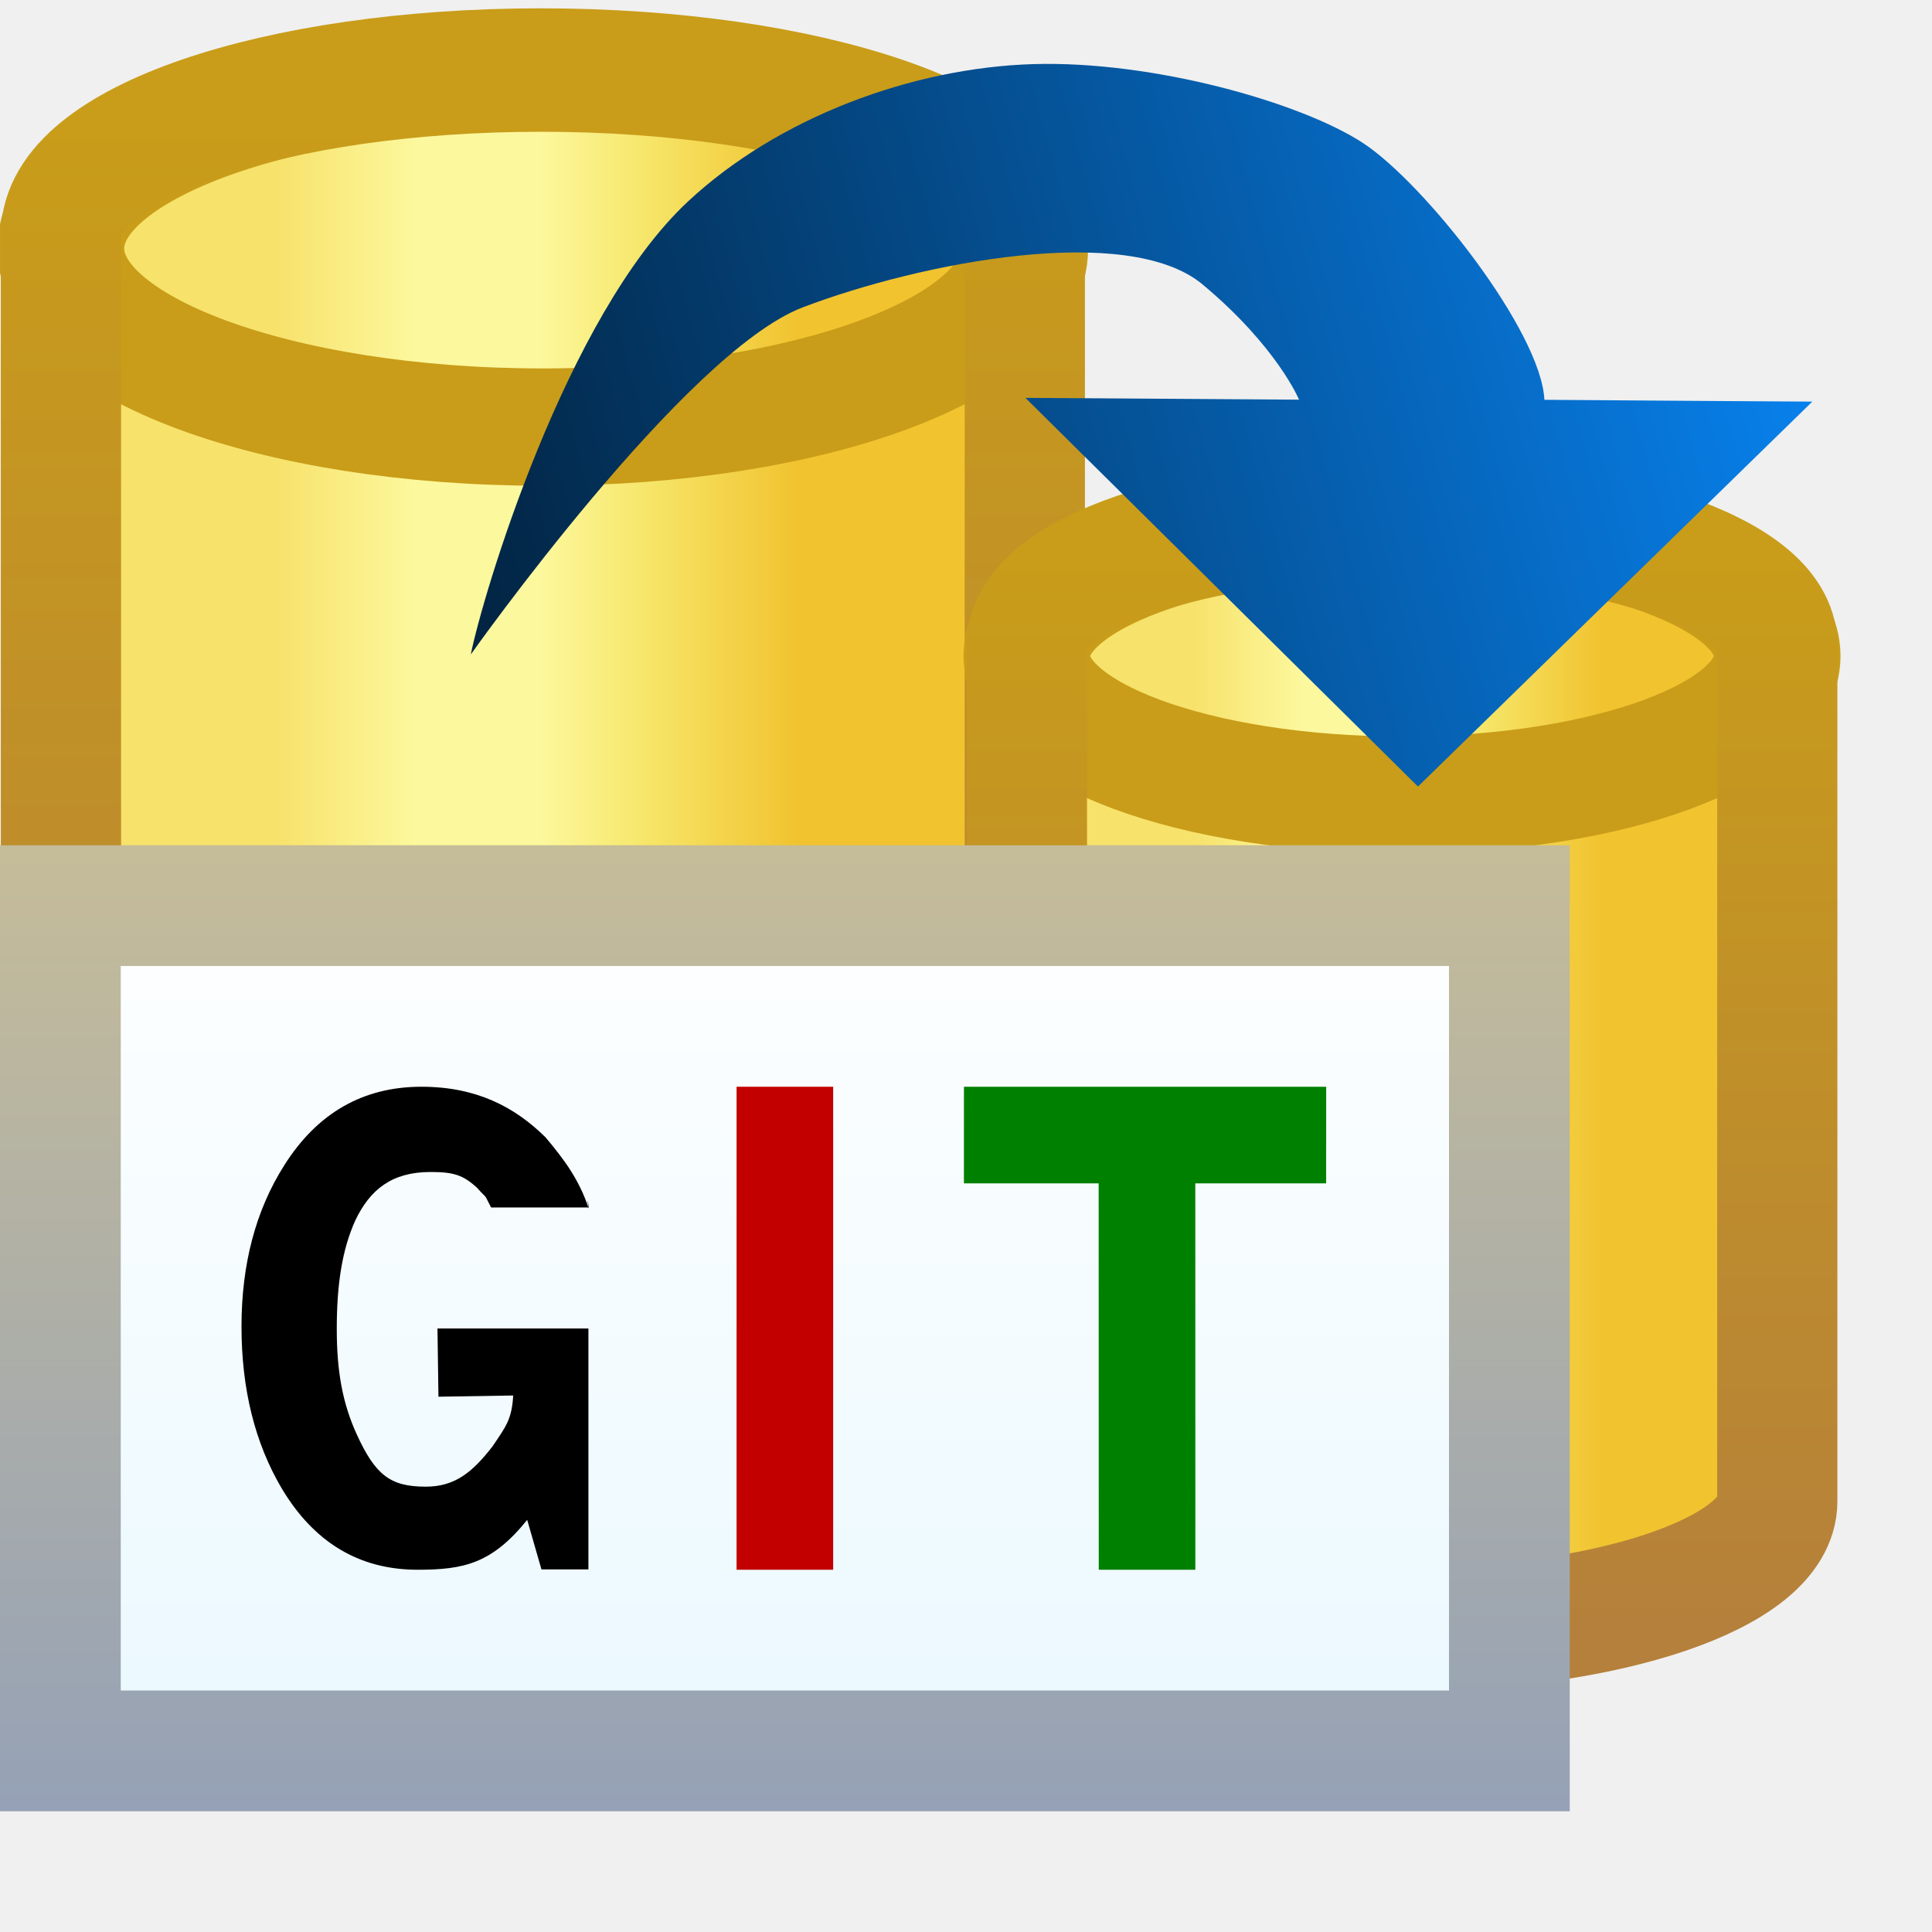
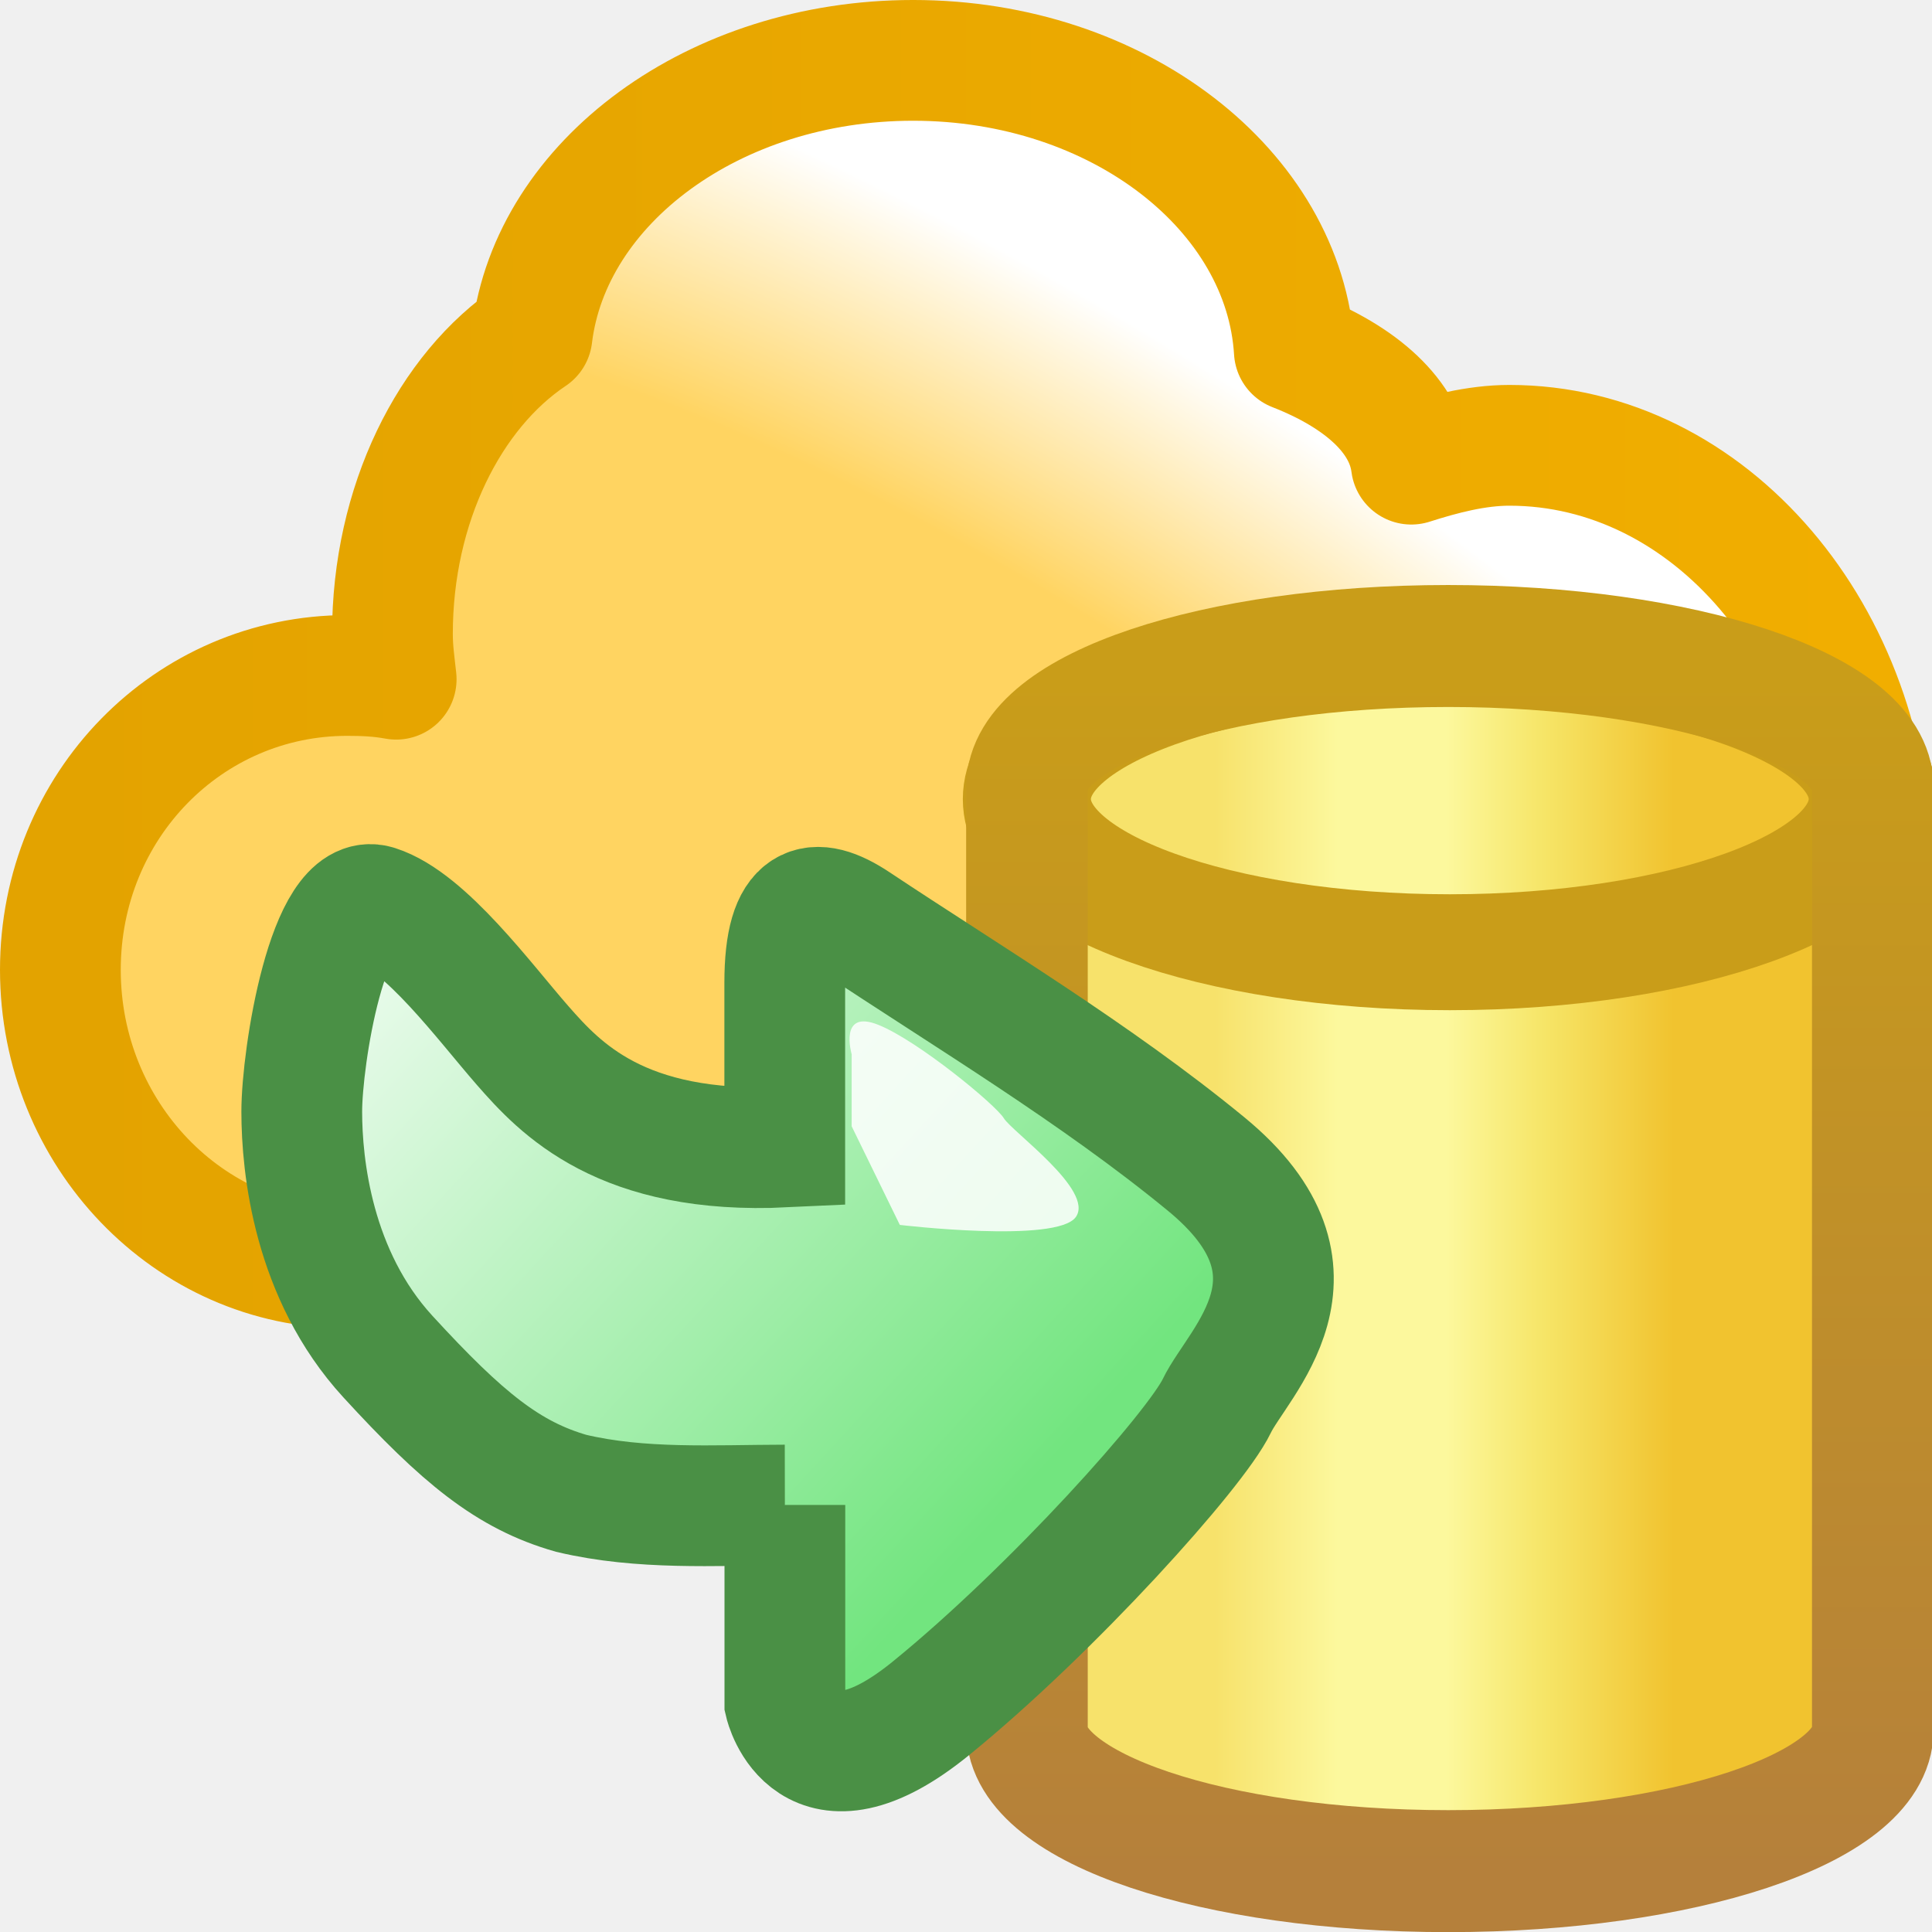
<svg xmlns="http://www.w3.org/2000/svg" xmlns:xlink="http://www.w3.org/1999/xlink" width="16" height="16" id="svg2" version="1.1">
  <defs id="defs4">
-     <linearGradient id="linearGradient3905">
-       <stop style="stop-color:#000000;stop-opacity:1;" offset="0" id="stop3907" />
-       <stop style="stop-color:#0885f4;stop-opacity:1;" offset="1" id="stop3911" />
+     <linearGradient id="linearGradient4029">
+       <stop style="stop-color:#ffd461;stop-opacity:1;" offset="0" id="stop4031" />
+       <stop id="stop4037" offset="0.733" style="stop-color:#ffd461;stop-opacity:1;" />
+       <stop style="stop-color:#ffffff;stop-opacity:1;" offset="1" id="stop4033" />
    </linearGradient>
-     <linearGradient id="linearGradient3901">
-       <stop style="stop-color:#e9f8ff;stop-opacity:1;" offset="0" id="stop3903" />
-       <stop style="stop-color:#ffffff;stop-opacity:1;" offset="1" id="stop3905" />
+     <linearGradient id="linearGradient3950">
+       <stop style="stop-color:#e3a300;stop-opacity:1;" offset="0" id="stop3952" />
+       <stop style="stop-color:#f1ae00;stop-opacity:1;" offset="1" id="stop3954" />
    </linearGradient>
-     <linearGradient id="linearGradient3893">
-       <stop style="stop-color:#95a1b6;stop-opacity:1;" offset="0" id="stop3895" />
-       <stop style="stop-color:#c5bc99;stop-opacity:1;" offset="1" id="stop3897" />
+     <radialGradient r="8" fy="12.162" fx="-14.007" cy="12.162" cx="-14.007" gradientTransform="matrix(0.6074369,-0.8712351,1.704989,1.188741,-5.708486,1020.636)" gradientUnits="userSpaceOnUse" id="radialGradient3013" xlink:href="#linearGradient4029" />
+     <linearGradient y2="5.578" x2="-1.531" y1="5.578" x1="-16.531" gradientTransform="translate(17.03125,1036.393)" gradientUnits="userSpaceOnUse" id="linearGradient3015" xlink:href="#linearGradient3950" />
+     <linearGradient xlink:href="#linearGradient5961-9" id="linearGradient3083" gradientUnits="userSpaceOnUse" gradientTransform="matrix(0.2529563,0,0,0.2237208,-163.3143,939.9317)" x1="673.61" y1="460.616" x2="696.684" y2="460.616" />
+     <linearGradient id="linearGradient5961-9">
+       <stop style="stop-color:#f7e26b;stop-opacity:1" offset="0" id="stop5963-3" />
+       <stop id="stop5965-8" offset="0.174" style="stop-color:#f7e26b;stop-opacity:1" />
+       <stop id="stop5967-0" offset="0.347" style="stop-color:#fcf89d;stop-opacity:1" />
+       <stop id="stop5969-2" offset="0.5" style="stop-color:#fcf89d;stop-opacity:1" />
+       <stop style="stop-color:#f6e567;stop-opacity:1" offset="0.638" id="stop5971-4" />
+       <stop id="stop5973-8" offset="0.819" style="stop-color:#f1c32f;stop-opacity:1" />
+       <stop style="stop-color:#f1c32f;stop-opacity:1" offset="1" id="stop5975-3" />
    </linearGradient>
-     <linearGradient id="linearGradient5961">
-       <stop style="stop-color:#f7e26b;stop-opacity:1" offset="0" id="stop5963" />
-       <stop id="stop5965" offset="0.174" style="stop-color:#f7e26b;stop-opacity:1" />
-       <stop id="stop5967" offset="0.347" style="stop-color:#fcf89d;stop-opacity:1" />
-       <stop id="stop5969" offset="0.5" style="stop-color:#fcf89d;stop-opacity:1" />
-       <stop style="stop-color:#f6e567;stop-opacity:1" offset="0.638" id="stop5971" />
-       <stop id="stop5973" offset="0.819" style="stop-color:#f1c32f;stop-opacity:1" />
-       <stop style="stop-color:#f1c32f;stop-opacity:1" offset="1" id="stop5975" />
+     <linearGradient id="linearGradient4721-1-9">
+       <stop id="stop4723-2-0" offset="0" style="stop-color:#b5803b;stop-opacity:1" />
+       <stop id="stop4725-1-5" offset="1" style="stop-color:#c99d19;stop-opacity:1" />
    </linearGradient>
-     <linearGradient id="linearGradient4721-1">
-       <stop id="stop4723-2" offset="0" style="stop-color:#b5803b;stop-opacity:1" />
-       <stop id="stop4725-1" offset="1" style="stop-color:#c99d19;stop-opacity:1" />
+     <linearGradient y2="438.441" x2="690.186" y1="484.134" x1="690.186" gradientTransform="matrix(0.2433344,0,0,0.2153595,-156.6817,943.6811)" gradientUnits="userSpaceOnUse" id="linearGradient3055" xlink:href="#linearGradient4721-1-9" />
+     <linearGradient id="linearGradient3865-6">
+       <stop style="stop-color:#ffffff;stop-opacity:1;" offset="0" id="stop3867-2" />
+       <stop style="stop-color:#72e57f;stop-opacity:1;" offset="1" id="stop3869-70" />
    </linearGradient>
-     <linearGradient id="linearGradient5961-0">
-       <stop style="stop-color:#f7e26b;stop-opacity:1" offset="0" id="stop5963-2" />
-       <stop id="stop5965-4" offset="0.174" style="stop-color:#f7e26b;stop-opacity:1" />
-       <stop id="stop5967-8" offset="0.347" style="stop-color:#fcf89d;stop-opacity:1" />
-       <stop id="stop5969-3" offset="0.5" style="stop-color:#fcf89d;stop-opacity:1" />
-       <stop style="stop-color:#f6e567;stop-opacity:1" offset="0.638" id="stop5971-9" />
-       <stop id="stop5973-0" offset="0.819" style="stop-color:#f1c32f;stop-opacity:1" />
-       <stop style="stop-color:#f1c32f;stop-opacity:1" offset="1" id="stop5975-5" />
-     </linearGradient>
-     <linearGradient id="linearGradient4721-1-2">
-       <stop id="stop4723-2-7" offset="0" style="stop-color:#b5803b;stop-opacity:1" />
-       <stop id="stop4725-1-3" offset="1" style="stop-color:#c99d19;stop-opacity:1" />
-     </linearGradient>
-     <linearGradient xlink:href="#linearGradient5961" id="linearGradient3113" gradientUnits="userSpaceOnUse" gradientTransform="matrix(0.2529563,0,0,0.2237208,-163.3143,939.9317)" x1="673.61" y1="460.616" x2="696.684" y2="460.616" />
-     <linearGradient xlink:href="#linearGradient4721-1" id="linearGradient3115" gradientUnits="userSpaceOnUse" gradientTransform="matrix(0.2433344,0,0,0.2153595,-156.6817,943.6811)" x1="690.186" y1="484.134" x2="690.186" y2="438.441" />
-     <linearGradient xlink:href="#linearGradient5961-0" id="linearGradient3117" gradientUnits="userSpaceOnUse" gradientTransform="matrix(0.2529563,0,0,0.2237208,-163.3143,939.9317)" x1="673.61" y1="460.616" x2="696.684" y2="460.616" />
-     <linearGradient xlink:href="#linearGradient4721-1-2" id="linearGradient3119" gradientUnits="userSpaceOnUse" gradientTransform="matrix(0.2433344,0,0,0.2153595,-156.6817,943.6811)" x1="690.186" y1="484.134" x2="690.186" y2="438.441" />
-     <linearGradient xlink:href="#linearGradient3901" id="linearGradient3121" gradientUnits="userSpaceOnUse" gradientTransform="matrix(0.9230769,0,0,1,23.26923,-8)" x1="-16" y1="1059.362" x2="-16" y2="1051.362" />
-     <linearGradient xlink:href="#linearGradient3893" id="linearGradient3123" gradientUnits="userSpaceOnUse" gradientTransform="matrix(0.9230769,0,0,1,23.26923,-8)" x1="-16" y1="1059.362" x2="-16" y2="1051.362" />
-     <linearGradient xlink:href="#linearGradient3905" id="linearGradient3913" x1="-10.938" y1="-1.807" x2="9" y2="-1.807" gradientUnits="userSpaceOnUse" />
-     <linearGradient xlink:href="#linearGradient3905" id="linearGradient3947" gradientUnits="userSpaceOnUse" x1="-20.125" y1="5.224" x2="11" y2="-3.245" gradientTransform="translate(0.5625,1035.925)" />
-     <linearGradient xlink:href="#linearGradient5961" id="linearGradient4002" gradientUnits="userSpaceOnUse" gradientTransform="matrix(0.2529563,0,0,0.2237208,-163.3143,939.9317)" x1="673.61" y1="460.616" x2="696.684" y2="460.616" />
-     <linearGradient xlink:href="#linearGradient4721-1" id="linearGradient4004" gradientUnits="userSpaceOnUse" gradientTransform="matrix(0.2433344,0,0,0.2153595,-156.6817,943.6811)" x1="690.186" y1="484.134" x2="690.186" y2="438.441" />
-     <linearGradient xlink:href="#linearGradient5961-0" id="linearGradient4006" gradientUnits="userSpaceOnUse" gradientTransform="matrix(0.2529563,0,0,0.2237208,-163.3143,939.9317)" x1="673.61" y1="460.616" x2="696.684" y2="460.616" />
-     <linearGradient xlink:href="#linearGradient4721-1-2" id="linearGradient4008" gradientUnits="userSpaceOnUse" gradientTransform="matrix(0.2433344,0,0,0.2153595,-156.6817,943.6811)" x1="690.186" y1="484.134" x2="690.186" y2="438.441" />
-     <linearGradient xlink:href="#linearGradient3901" id="linearGradient4010" gradientUnits="userSpaceOnUse" gradientTransform="matrix(0.9230769,0,0,1,23.26923,-8)" x1="-16" y1="1059.362" x2="-16" y2="1051.362" />
-     <linearGradient xlink:href="#linearGradient3893" id="linearGradient4012" gradientUnits="userSpaceOnUse" gradientTransform="matrix(0.9230769,0,0,1,23.26923,-8)" x1="-16" y1="1059.362" x2="-16" y2="1051.362" />
-     <linearGradient xlink:href="#linearGradient3905" id="linearGradient4014" gradientUnits="userSpaceOnUse" gradientTransform="translate(0.5625,1035.925)" x1="-20.125" y1="5.224" x2="11" y2="-3.245" />
-     <linearGradient xlink:href="#linearGradient5961" id="linearGradient4034" gradientUnits="userSpaceOnUse" gradientTransform="matrix(0.2529563,0,0,0.2237208,-163.3143,939.9317)" x1="673.61" y1="460.616" x2="696.684" y2="460.616" />
-     <linearGradient xlink:href="#linearGradient4721-1" id="linearGradient4036" gradientUnits="userSpaceOnUse" gradientTransform="matrix(0.2433344,0,0,0.2153595,-156.6817,943.6811)" x1="690.186" y1="484.134" x2="690.186" y2="438.441" />
-     <linearGradient xlink:href="#linearGradient5961-0" id="linearGradient4038" gradientUnits="userSpaceOnUse" gradientTransform="matrix(0.2529563,0,0,0.2237208,-163.3143,939.9317)" x1="673.61" y1="460.616" x2="696.684" y2="460.616" />
-     <linearGradient xlink:href="#linearGradient4721-1-2" id="linearGradient4040" gradientUnits="userSpaceOnUse" gradientTransform="matrix(0.2433344,0,0,0.2153595,-156.6817,943.6811)" x1="690.186" y1="484.134" x2="690.186" y2="438.441" />
-     <linearGradient xlink:href="#linearGradient3901" id="linearGradient4042" gradientUnits="userSpaceOnUse" gradientTransform="matrix(0.9230769,0,0,1,23.26923,-8)" x1="-16" y1="1059.362" x2="-16" y2="1051.362" />
-     <linearGradient xlink:href="#linearGradient3893" id="linearGradient4044" gradientUnits="userSpaceOnUse" gradientTransform="matrix(0.9230769,0,0,1,23.26923,-8)" x1="-16" y1="1059.362" x2="-16" y2="1051.362" />
-     <linearGradient xlink:href="#linearGradient3905" id="linearGradient4046" gradientUnits="userSpaceOnUse" gradientTransform="translate(0.5625,1035.925)" x1="-20.125" y1="5.224" x2="11" y2="-3.245" />
-     <linearGradient xlink:href="#linearGradient5961" id="linearGradient4065" gradientUnits="userSpaceOnUse" gradientTransform="matrix(0.2529563,0,0,0.2237208,-163.3143,939.9317)" x1="673.61" y1="460.616" x2="696.684" y2="460.616" />
-     <linearGradient xlink:href="#linearGradient4721-1" id="linearGradient4067" gradientUnits="userSpaceOnUse" gradientTransform="matrix(0.2433344,0,0,0.2153595,-156.6817,943.6811)" x1="690.186" y1="484.134" x2="690.186" y2="438.441" />
-     <linearGradient xlink:href="#linearGradient5961-0" id="linearGradient4069" gradientUnits="userSpaceOnUse" gradientTransform="matrix(0.2529563,0,0,0.2237208,-163.3143,939.9317)" x1="673.61" y1="460.616" x2="696.684" y2="460.616" />
-     <linearGradient xlink:href="#linearGradient4721-1-2" id="linearGradient4071" gradientUnits="userSpaceOnUse" gradientTransform="matrix(0.2433344,0,0,0.2153595,-156.6817,943.6811)" x1="690.186" y1="484.134" x2="690.186" y2="438.441" />
-     <linearGradient xlink:href="#linearGradient3901" id="linearGradient4073" gradientUnits="userSpaceOnUse" gradientTransform="matrix(0.9230769,0,0,1,23.26923,-8)" x1="-16" y1="1059.362" x2="-16" y2="1051.362" />
-     <linearGradient xlink:href="#linearGradient3893" id="linearGradient4075" gradientUnits="userSpaceOnUse" gradientTransform="matrix(0.9230769,0,0,1,23.26923,-8)" x1="-16" y1="1059.362" x2="-16" y2="1051.362" />
-     <linearGradient xlink:href="#linearGradient3905" id="linearGradient4077" gradientUnits="userSpaceOnUse" gradientTransform="translate(0.5625,1035.925)" x1="-20.125" y1="5.224" x2="11" y2="-3.245" />
-     <linearGradient xlink:href="#linearGradient3905" id="linearGradient4080" gradientUnits="userSpaceOnUse" gradientTransform="matrix(0.5,0,0,0.5,9.789976,1040.188)" x1="-20.125" y1="5.224" x2="11" y2="-3.245" />
-     <linearGradient xlink:href="#linearGradient5961" id="linearGradient4097" gradientUnits="userSpaceOnUse" gradientTransform="matrix(0.2529563,0,0,0.2237208,-163.3143,939.9317)" x1="673.61" y1="460.616" x2="696.684" y2="460.616" />
-     <linearGradient xlink:href="#linearGradient4721-1" id="linearGradient4099" gradientUnits="userSpaceOnUse" gradientTransform="matrix(0.2433344,0,0,0.2153595,-156.6817,943.6811)" x1="690.186" y1="484.134" x2="690.186" y2="438.441" />
-     <linearGradient xlink:href="#linearGradient5961-0" id="linearGradient4101" gradientUnits="userSpaceOnUse" gradientTransform="matrix(0.2529563,0,0,0.2237208,-163.3143,939.9317)" x1="673.61" y1="460.616" x2="696.684" y2="460.616" />
-     <linearGradient xlink:href="#linearGradient4721-1-2" id="linearGradient4103" gradientUnits="userSpaceOnUse" gradientTransform="matrix(0.2433344,0,0,0.2153595,-156.6817,943.6811)" x1="690.186" y1="484.134" x2="690.186" y2="438.441" />
-     <linearGradient xlink:href="#linearGradient3901" id="linearGradient4105" gradientUnits="userSpaceOnUse" gradientTransform="matrix(0.9230769,0,0,1,23.26923,-8)" x1="-16" y1="1059.362" x2="-16" y2="1051.362" />
-     <linearGradient xlink:href="#linearGradient3893" id="linearGradient4107" gradientUnits="userSpaceOnUse" gradientTransform="matrix(0.9230769,0,0,1,23.26923,-8)" x1="-16" y1="1059.362" x2="-16" y2="1051.362" />
-     <linearGradient xlink:href="#linearGradient5961" id="linearGradient4122" gradientUnits="userSpaceOnUse" gradientTransform="matrix(0.2529563,0,0,0.2237208,-163.3143,939.9317)" x1="673.61" y1="460.616" x2="696.684" y2="460.616" />
-     <linearGradient xlink:href="#linearGradient4721-1" id="linearGradient4124" gradientUnits="userSpaceOnUse" gradientTransform="matrix(0.2433344,0,0,0.2153595,-156.6817,943.6811)" x1="690.186" y1="484.134" x2="690.186" y2="438.441" />
+     <linearGradient xlink:href="#linearGradient3865-6" id="linearGradient3946" gradientUnits="userSpaceOnUse" gradientTransform="matrix(-0.9917844,0,0,1.031541,0.845034,-27.16608)" x1="26.048" y1="1042.513" x2="19.526" y2="1038.159" />
+     <linearGradient xlink:href="#linearGradient3865-6" id="linearGradient7608-9-7-1-0" gradientUnits="userSpaceOnUse" x1="27.909" y1="1044.4" x2="22.048" y2="1038.793" gradientTransform="matrix(-0.9917793,0,0,-1.030208,4.844903,2125.489)" />
+     <linearGradient xlink:href="#linearGradient3865-6" id="linearGradient3981" gradientUnits="userSpaceOnUse" gradientTransform="matrix(-0.9917793,0,0,-1.030208,4.844903,2125.489)" x1="27.909" y1="1044.4" x2="22.048" y2="1038.793" />
  </defs>
  <g id="layer1" style="display:inline" transform="translate(0,-1036.362)">
-     <g id="g3853" transform="matrix(1.148692,0,0,1.178978,-7.019141,-186.6743)">
-       <path style="fill:url(#linearGradient4122);fill-opacity:1;stroke:none;display:inline" d="m 9.969,1037.77 c -1.999,0 -3.598,0.535 -3.598,1.203 l 0,8.018 c 0,0.668 1.599,1.203 3.598,1.203 1.999,0 3.626,-0.535 3.626,-1.203 l 0,-8.018 c 0,-0.668 -1.627,-1.203 -3.626,-1.203 z" id="path3868-1" />
-       <ellipse transform="matrix(1.38985,0,0,1.254191,-22.81541,-270.8065)" d="m 26.128,1044.436 c 0,0.552 -1.119,1 -2.5,1 -1.381,0 -2.5,-0.448 -2.5,-1 0,-0.552 1.119,-1 2.5,-1 1.381,0 2.5,0.448 2.5,1 z" style="fill:none;stroke:#c99d19;stroke-width:0.657;stroke-miterlimit:4;stroke-opacity:1;stroke-dasharray:none;display:inline" id="path3868" cx="23.628" cy="1044.436" rx="2.5" ry="1" />
-       <path style="fill:none;stroke:url(#linearGradient4124);stroke-width:0.867;stroke-miterlimit:4;stroke-opacity:1;stroke-dasharray:none;display:inline" d="m 10.011,1037.862 c -1.923,0 -3.461,0.515 -3.461,1.158 l 0,7.718 c 0,0.643 1.538,1.158 3.461,1.158 1.923,0 3.488,-0.515 3.488,-1.158 l 0,-7.718 c 0,-0.643 -1.566,-1.158 -3.488,-1.158 z" id="path3868-1-4" />
+     <path style="fill:url(#radialGradient3013);fill-opacity:1;stroke:url(#linearGradient3015);stroke-width:1;stroke-linejoin:round;stroke-miterlimit:4;stroke-dasharray:none;display:inline" d="m 7.562,1036.862 c -1.65,0 -3.002,1.01 -3.156,2.281 -0.683,0.457 -1.156,1.395 -1.156,2.469 0,0.135 0.017,0.245 0.031,0.375 -0.135,-0.025 -0.264,-0.031 -0.406,-0.031 -1.313,0 -2.375,1.077 -2.375,2.438 0,1.36 1.062,2.469 2.375,2.469 0.258,0 0.486,-0.046 0.719,-0.125 0.984,0.221 2.201,0.344 3.531,0.344 1.549,0 2.952,-0.179 4,-0.469 0.411,0.244 0.881,0.406 1.375,0.406 1.659,0 3,-1.55 3,-3.469 0,-1.919 -1.341,-3.5 -3,-3.5 -0.277,0 -0.558,0.075 -0.812,0.156 -0.05,-0.396 -0.416,-0.722 -0.969,-0.938 -0.081,-1.327 -1.455,-2.406 -3.156,-2.406 z" id="path4126" />
+     <path style="fill:none;stroke:none" d="m 11.509,1041.907 2.5,-2.5 -2,0 c 0,0 -0.5,-1.5 -1.5,-2 -2.171,-1.085 -6.502,-1.276 -7,2 0,0 0.578,-0.789 1,-1 1.054,-0.527 2.345,-0.733 3.5,-0.5 0.953,0.192 2.058,0.205 2.5,1.5 l -2.5,0 z" id="path3125" />
+     <g style="display:inline" id="g3853" transform="matrix(1.008056,0,0,1.01116,1.901968,-7.732562)">
+       <path style="fill:url(#linearGradient3083);fill-opacity:1;stroke:none;display:inline" d="m 9.969,1037.77 c -1.999,0 -3.598,0.535 -3.598,1.203 l 0,8.018 c 0,0.668 1.599,1.203 3.598,1.203 1.999,0 3.626,-0.535 3.626,-1.203 l 0,-8.018 c 0,-0.668 -1.627,-1.203 -3.626,-1.203 z" id="path3868-1" />
+       <ellipse transform="matrix(1.38985,0,0,1.254191,-22.81541,-270.8065)" d="m 26.128,1044.436 c 0,0.552 -1.119,1 -2.5,1 -1.381,0 -2.5,-0.448 -2.5,-1 0,-0.552 1.119,-1 2.5,-1 1.381,0 2.5,0.448 2.5,1 z" style="fill:none;stroke:#c99d19;stroke-width:0.757;stroke-miterlimit:4;stroke-opacity:1;stroke-dasharray:none;display:inline" id="path3868" cx="23.628" cy="1044.436" rx="2.5" ry="1" />
+       <path style="fill:none;stroke:url(#linearGradient3055);stroke-width:0.999;stroke-miterlimit:4;stroke-opacity:1;stroke-dasharray:none;display:inline" d="m 10.011,1037.862 c -1.923,0 -3.461,0.515 -3.461,1.158 l 0,7.718 c 0,0.643 1.538,1.158 3.461,1.158 1.923,0 3.488,-0.515 3.488,-1.158 l 0,-7.718 c 0,-0.643 -1.566,-1.158 -3.488,-1.158 z" id="path3868-1-4" />
    </g>
-     <g style="display:inline" id="g3853-7" transform="matrix(0.8942497,0,0,0.9183389,2.647329,87.53432)">
-       <path style="fill:url(#linearGradient4101);fill-opacity:1;stroke:none;display:inline" d="m 9.969,1037.77 c -1.999,0 -3.598,0.535 -3.598,1.203 l 0,8.018 c 0,0.668 1.599,1.203 3.598,1.203 1.999,0 3.626,-0.535 3.626,-1.203 l 0,-8.018 c 0,-0.668 -1.627,-1.203 -3.626,-1.203 z" id="path3868-1-9" />
-       <ellipse transform="matrix(1.38985,0,0,1.254191,-22.81541,-270.8065)" d="m 26.128,1044.436 c 0,0.552 -1.119,1 -2.5,1 -1.381,0 -2.5,-0.448 -2.5,-1 0,-0.552 1.119,-1 2.5,-1 1.381,0 2.5,0.448 2.5,1 z" style="fill:none;stroke:#c99d19;stroke-width:0.843;stroke-miterlimit:4;stroke-opacity:1;stroke-dasharray:none;display:inline" id="path3868-0" cx="23.628" cy="1044.436" rx="2.5" ry="1" />
-       <path style="fill:none;stroke:url(#linearGradient4103);stroke-width:1.113;stroke-miterlimit:4;stroke-opacity:1;stroke-dasharray:none;display:inline" d="m 10.011,1037.862 c -1.923,0 -3.461,0.515 -3.461,1.158 l 0,7.718 c 0,0.643 1.538,1.158 3.461,1.158 1.923,0 3.488,-0.515 3.488,-1.158 l 0,-7.718 c 0,-0.643 -1.566,-1.158 -3.488,-1.158 z" id="path3868-1-4-2" />
+     <path style="opacity:0.857;fill:#ffffff;fill-opacity:1;stroke:none" d="m 7.646,1059.348 0,-1.193 c 0,0 -0.221,-0.751 0.442,-0.486 0.663,0.265 1.945,1.326 2.077,1.547 0.133,0.221 1.503,1.193 1.193,1.635 -0.309,0.442 -2.917,0.132 -2.917,0.132 z" id="path7602" />
+     <g transform="matrix(2,0,0,2,-26.18569,-1057.647)" style="display:inline" id="g3004">
+       <path id="path7602-2" d="m 6.053,1046.691 0,-0.597 c 0,0 -0.11,-0.376 0.221,-0.243 0.331,0.133 0.972,0.663 1.039,0.773 0.066,0.111 0.751,0.597 0.597,0.818 -0.155,0.221 -1.458,0.066 -1.458,0.066 z" style="opacity:0.857;fill:#ffffff;fill-opacity:1;stroke:none" />
    </g>
-     <g id="g3036" transform="translate(-2,2e-5)">
-       <rect y="1043.862" x="2.5" height="7" width="12" id="rect3123" style="fill:url(#linearGradient4105);fill-opacity:1;stroke:url(#linearGradient4107);stroke-width:1;stroke-linejoin:miter;stroke-miterlimit:4;stroke-opacity:1;stroke-dasharray:none" />
-       <path d="m 6.873,1049.359 -0.389,0 -0.118,-0.41 c -0.292,0.362 -0.525,0.413 -0.907,0.413 -0.482,0 -0.857,-0.224 -1.125,-0.672 C 4.112,1048.315 4,1047.868 4,1047.348 c 0,-0.518 0.118,-0.964 0.355,-1.337 0.274,-0.433 0.653,-0.649 1.135,-0.649 0.453,0 0.771,0.165 1.028,0.419 0.157,0.187 0.274,0.345 0.355,0.581 0.014,0.05 -0.019,-0.15 0,0 l -0.806,0 c -0.068,-0.131 -0.019,-0.054 -0.12,-0.167 -0.113,-0.101 -0.188,-0.127 -0.382,-0.127 -0.319,0 -0.501,0.145 -0.623,0.402 -0.107,0.238 -0.153,0.521 -0.153,0.898 0,0.339 0.044,0.607 0.165,0.872 0.155,0.339 0.279,0.434 0.572,0.434 0.242,0 0.387,-0.12 0.553,-0.334 0.109,-0.162 0.16,-0.222 0.171,-0.421 l -0.619,0.01 -0.008,-0.565 1.25,0" style="font-size:8px;font-style:normal;font-variant:normal;font-weight:bold;font-stretch:normal;text-align:start;line-height:125%;letter-spacing:0px;word-spacing:0px;writing-mode:lr-tb;text-anchor:start;fill:#000000;fill-opacity:1;stroke:none;font-family:Helvetica CY;-inkscape-font-specification:Helvetica CY Bold" id="path3048" />
-       <path d="m 8.9,1049.362 -0.8,0 0,-4 0.8,0 0,4" style="font-size:8px;font-style:normal;font-variant:normal;font-weight:bold;font-stretch:normal;text-align:start;line-height:125%;letter-spacing:0px;word-spacing:0px;writing-mode:lr-tb;text-anchor:start;fill:#c20000;fill-opacity:1;stroke:none;font-family:Helvetica CY;-inkscape-font-specification:Helvetica CY Bold" id="path3050" />
-       <path d="m 13.378,1046.162 -1.479,0 4.54e-4,3.2 -0.8,0 -8.28e-4,-3.2 -1.116,0 3.75e-4,-0.8 3,0 -4.53e-4,0.8" style="font-size:8px;font-style:normal;font-variant:normal;font-weight:bold;font-stretch:normal;text-align:start;line-height:125%;letter-spacing:0px;word-spacing:0px;writing-mode:lr-tb;text-anchor:start;fill:#008000;fill-opacity:1;stroke:none;font-family:Helvetica CY;-inkscape-font-specification:Helvetica CY Bold" id="path3052" />
+     <path style="opacity:0.857;fill:#ffffff;fill-opacity:1;stroke:none" d="m -18.532,1042.475 0,-0.597 c 0,0 -0.11,-0.376 0.221,-0.243 0.331,0.133 0.972,0.663 1.039,0.773 0.066,0.111 0.751,0.597 0.597,0.818 -0.155,0.221 -1.458,0.066 -1.458,0.066 z" id="path7602-2-3" />
+     <g id="g3977" transform="translate(24.89803,-5.9427)">
+       <path id="path7582-7-2" d="m -18.398,1054.768 0,1.639 c 0,0 0.202,0.865 1.21,0.045 1.008,-0.82 2.192,-2.14 2.367,-2.504 0.175,-0.364 1.01,-1.101 -0.088,-2.003 -0.911,-0.749 -1.994,-1.398 -2.897,-1.999 -0.348,-0.232 -0.593,-0.192 -0.593,0.498 l 0,1.36 c -1.355,0.065 -1.861,-0.487 -2.171,-0.841 -0.31,-0.354 -0.806,-1.031 -1.209,-1.159 -0.403,-0.129 -0.62,1.256 -0.62,1.707 0,0.451 0.093,1.352 0.713,2.028 0.62,0.676 0.998,0.984 1.519,1.133 0.579,0.137 1.18,0.098 1.769,0.097 z" style="fill:url(#linearGradient3981);fill-opacity:1;stroke:#4a9045;stroke-width:1;stroke-linecap:butt;stroke-linejoin:miter;stroke-miterlimit:4;stroke-opacity:1;stroke-dasharray:none" />
+       <path id="path7602-2-6" d="m -17.845,1051.632 0,-0.597 c 0,0 -0.11,-0.376 0.221,-0.243 0.331,0.133 0.972,0.663 1.039,0.773 0.066,0.111 0.751,0.597 0.597,0.818 -0.155,0.221 -1.458,0.066 -1.458,0.066 z" style="opacity:0.857;fill:#ffffff;fill-opacity:1;stroke:none" />
    </g>
-     <path style="fill:none;stroke:none" d="m 11.509,1041.907 2.5,-2.5 -2,0 c 0,0 -0.5,-1.5 -1.5,-2 -2.171,-1.085 -6.502,-1.276 -7,2 0,0 0.578,-0.789 1,-1 1.054,-0.527 2.345,-0.733 3.5,-0.5 0.953,0.192 2.058,0.205 2.5,1.5 l -2.5,0 z" id="path3125" />
-     <path style="fill:url(#linearGradient4080);fill-opacity:1;stroke:none" d="m 11.743,1042.876 3.266,-3.188 c 0,0 -1.676,-0.01 -2.219,-0.015 -0.027,-0.568 -0.991,-1.79 -1.5,-2.125 -0.509,-0.335 -1.736,-0.685 -2.734,-0.655 -0.998,0.03 -2.11,0.439 -2.86,1.139 -1.013,0.946 -1.702,3.271 -1.797,3.75 0,0 1.771,-2.503 2.75,-2.875 0.979,-0.372 2.693,-0.706 3.312,-0.188 0.619,0.518 0.797,0.953 0.797,0.953 l -2.266,-0.015 z" id="path3895" />
  </g>
</svg>
